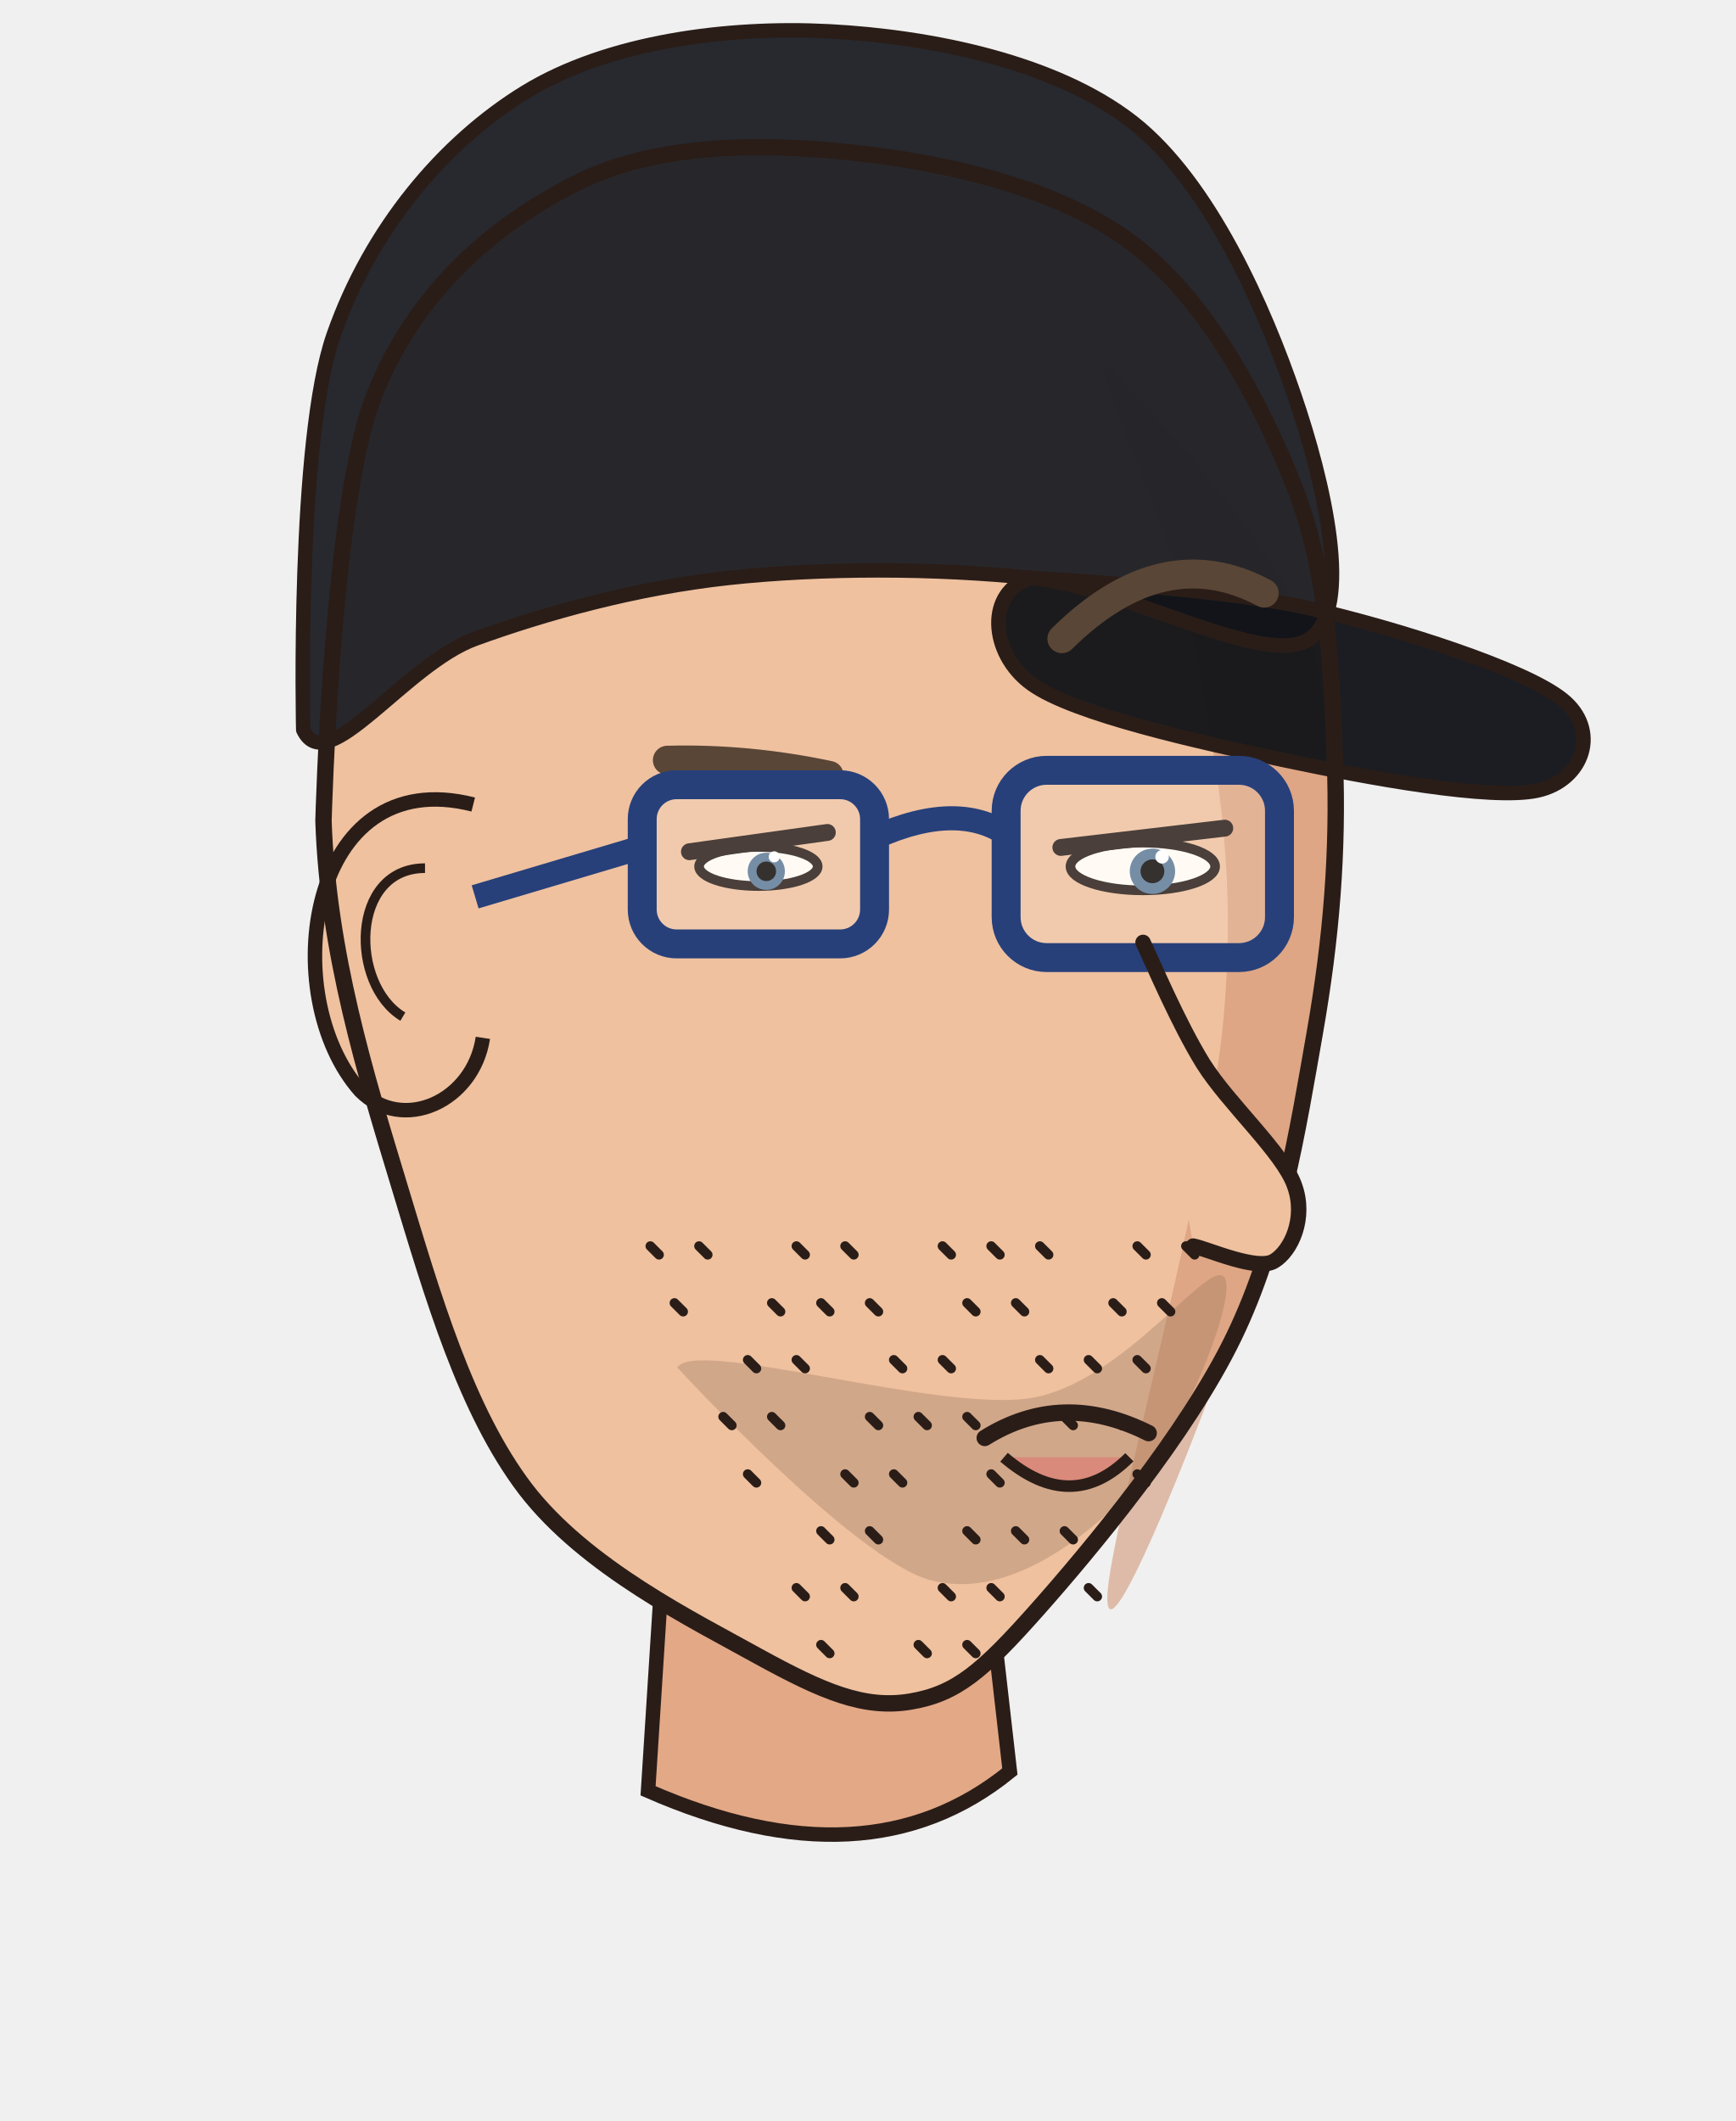
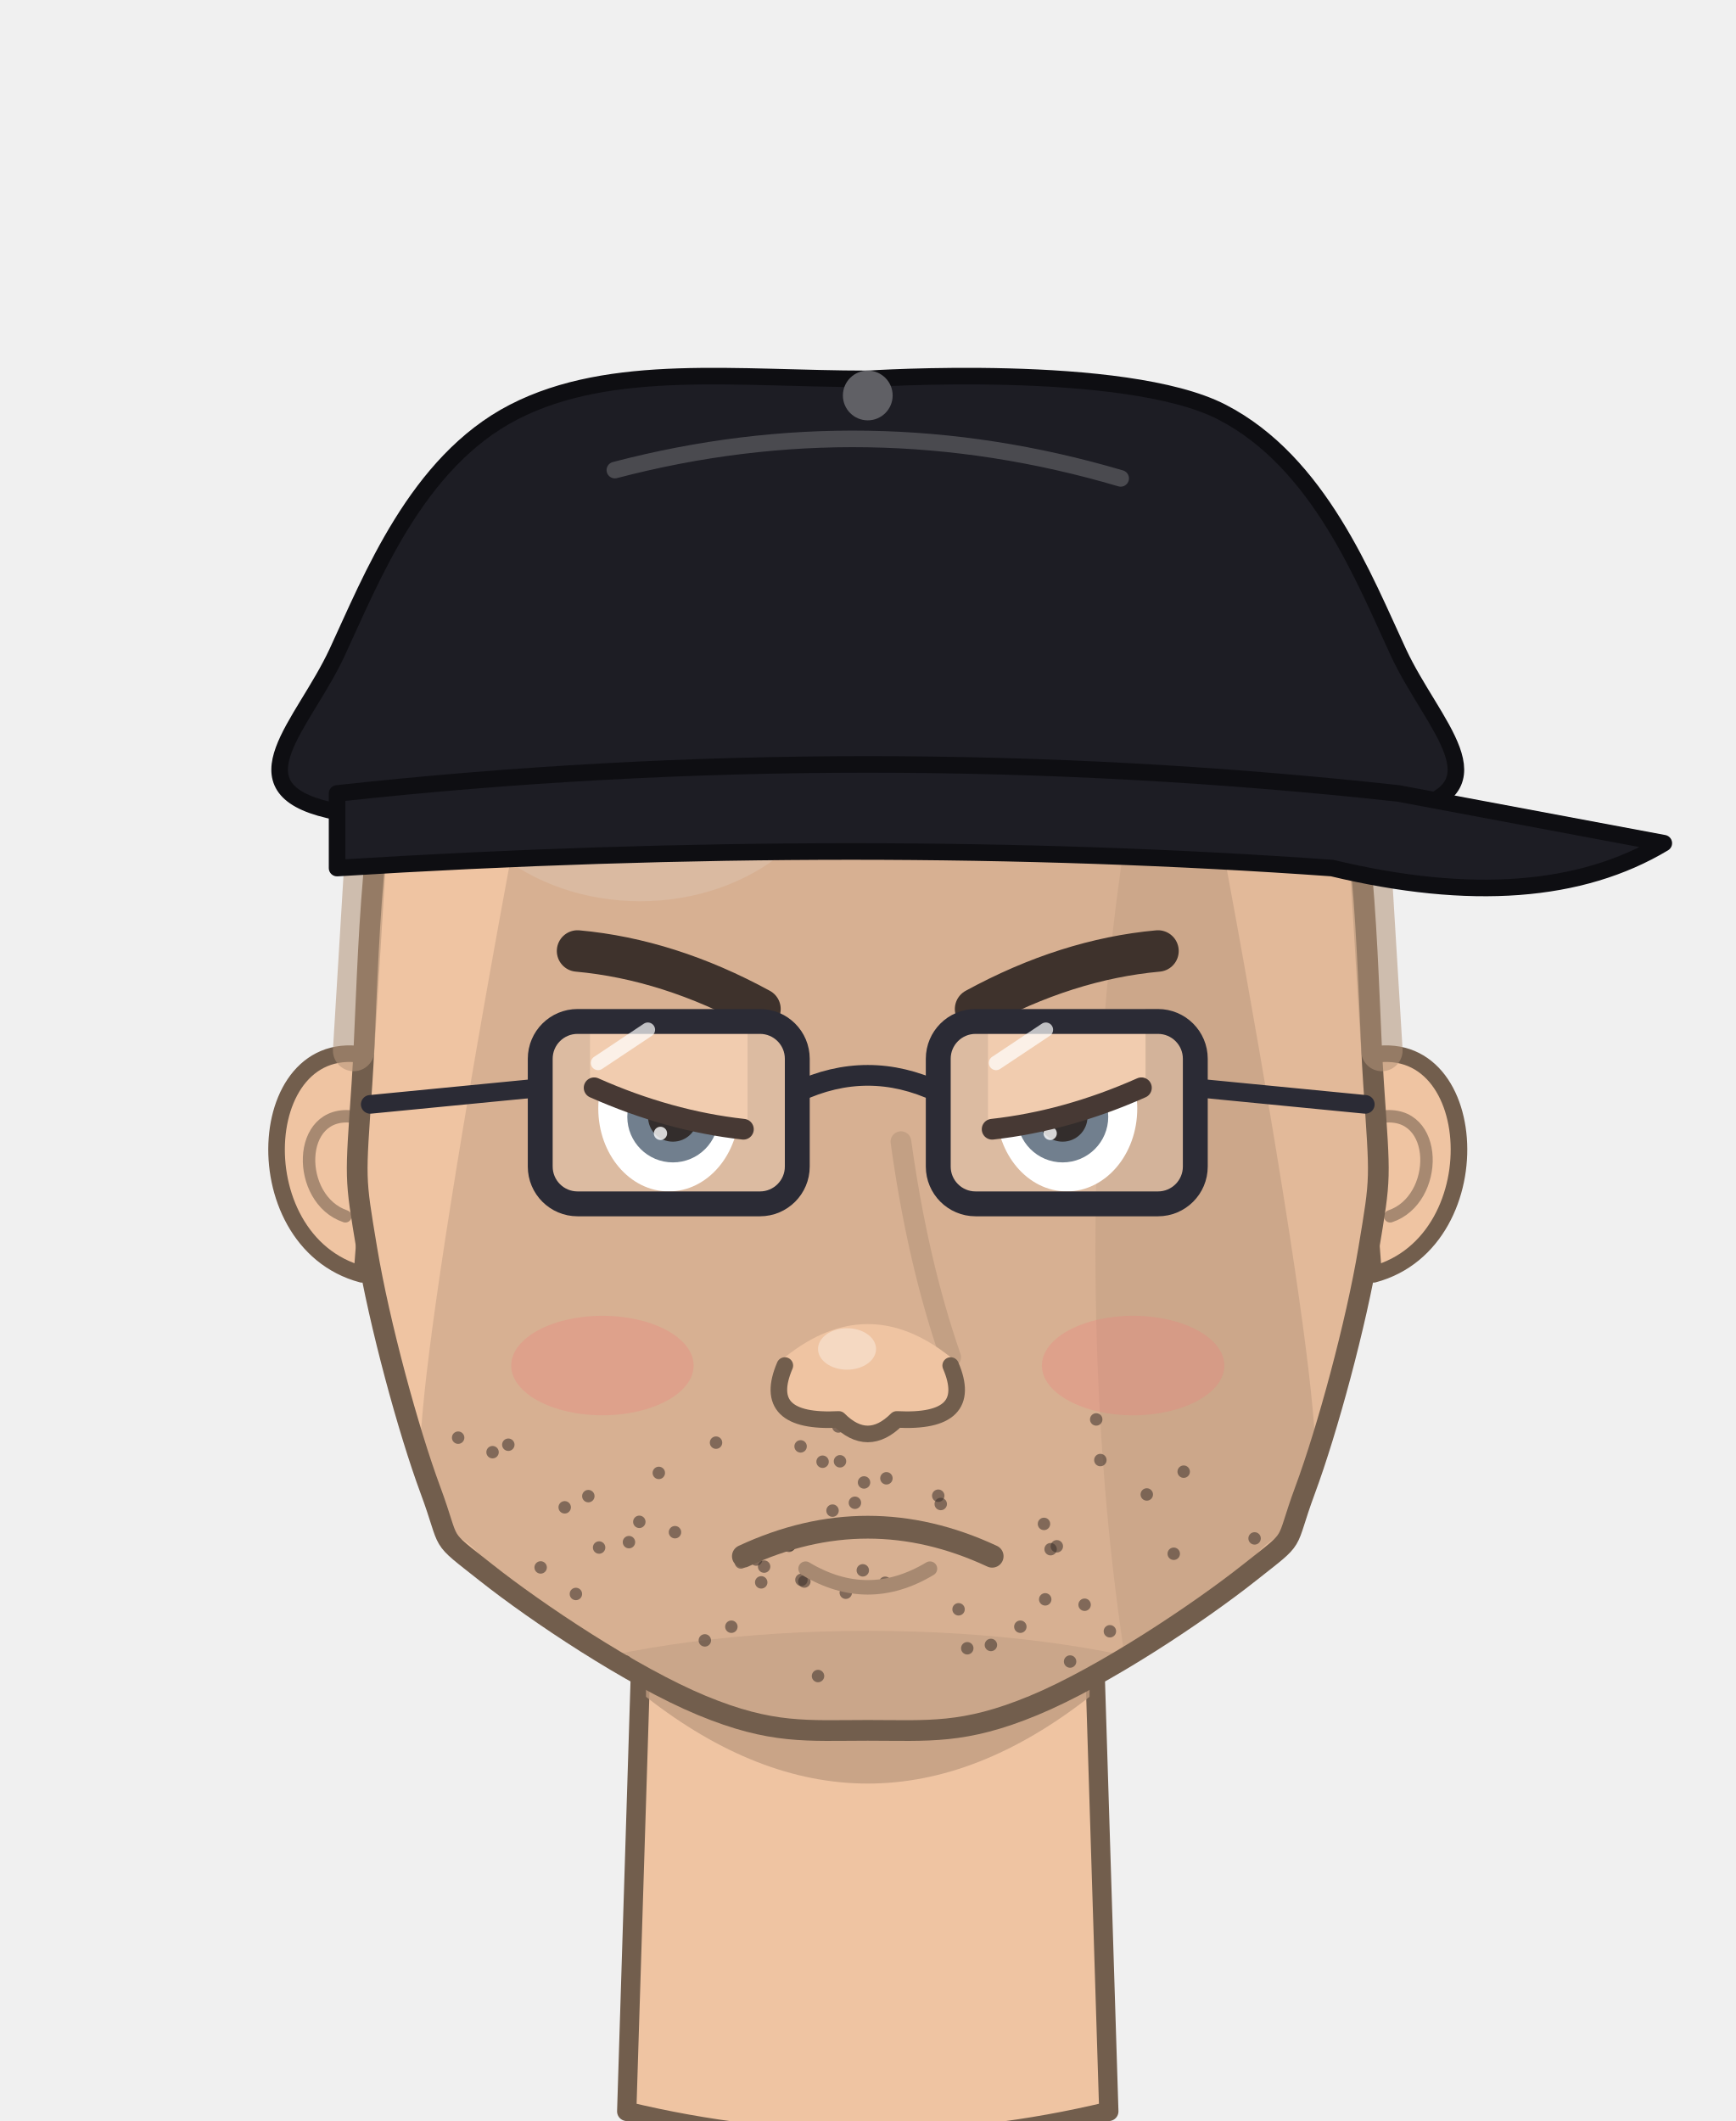
<svg xmlns="http://www.w3.org/2000/svg" viewBox="20 20 360 440" width="360" height="440">
-   <defs />
-   <path d="M 158.426,328.9 L 154.426,391.5 Q 200.0,411.5 229.476,387.5 L 223.476,334.9 Z" fill="#e3a886" stroke="#2a1d18" stroke-width="3" />
-   <path d="M 87.1,190.3 C 87.1,190.3 88.8,124.1 97.6,102.1 C 106.3,80.0 122.9,66.4 139.5,58.0 C 156.2,49.6 178.0,49.6 197.2,51.7 C 216.5,53.8 239.7,59.0 255.0,70.6 C 270.2,82.1 281.5,103.2 288.5,121.0 C 295.5,138.8 296.2,158.8 296.9,177.7 C 297.6,196.6 296.2,214.5 292.7,234.4 C 289.2,254.3 285.6,277.4 275.9,297.4 C 266.3,317.3 246.2,341.5 235.0,354.1 C 223.8,366.7 218.4,371.4 208.8,373.0 C 199.2,374.6 190.6,370.9 177.3,363.6 C 164.0,356.2 141.5,345.2 129.0,328.9 C 116.6,312.6 109.8,289.0 102.8,265.9 C 95.8,242.8 88.0,217.6 87.1,190.3 Z" fill="#efc19f" opacity="1.0" />
-   <path d="M 249.7,95.8 C 249.7,95.8 284.2,129.9 291.7,152.5 C 299.2,175.1 298.3,205.0 294.8,231.2 C 291.3,257.5 278.2,290.1 270.7,310.0 C 263.2,329.9 249.2,364.1 249.7,350.9 C 250.2,337.8 270.9,264.3 273.8,231.2 C 276.8,198.2 271.6,175.1 267.5,152.5 C 263.5,129.9 245.7,95.8 249.7,95.8 Z" fill="#cf8f6d" opacity="0.55" />
-   <path d="M 82.9,171.4 C 82.9,171.4 81.5,111.5 89.2,89.5 C 96.9,67.5 111.9,49.6 129.0,39.1 C 146.2,28.6 171.0,25.4 192.0,26.5 C 213.0,27.6 238.9,32.8 255.0,45.4 C 271.0,58.0 282.4,84.2 288.5,102.1 C 294.6,119.9 300.8,146.2 291.7,152.5 C 282.6,158.8 254.1,142.0 234.0,139.9 C 213.9,137.8 190.3,137.8 171.0,139.9 C 151.8,142.0 133.2,147.2 118.6,152.5 C 103.9,157.8 87.8,181.9 82.9,171.4 Z" fill="#1d2026" opacity="0.95" />
-   <path d="M 234.0,139.9 C 234.0,139.9 273.3,142.0 291.7,146.2 C 310.0,150.4 336.3,158.8 344.1,165.1 C 352.0,171.4 348.5,181.9 338.9,184.0 C 329.3,186.1 303.9,181.4 286.4,177.7 C 268.9,174.0 242.7,168.2 234.0,161.9 C 225.2,155.6 224.4,142.5 234.0,139.9 Z" fill="#111318" opacity="0.95" />
-   <path d="M 160.5,303.7 C 160.5,303.7 197.2,343.6 213.0,347.8 C 228.7,352.0 244.8,339.4 255.0,328.9 C 265.1,318.4 277.3,287.9 273.8,284.8 C 270.3,281.6 252.9,306.8 234.0,310.0 C 215.1,313.2 164.0,297.4 160.5,303.7 Z" fill="#8a6a54" opacity="0.3" />
-   <path d="M 118.162,186.9 C 83.762,178.1 77.162,226.5 94.762,246.3 C 103.562,255.1 118.162,248.5 120.162,235.3" fill="#efc19f" stroke="#2a1d18" stroke-width="3" />
-   <path d="M 108.162,200.1 C 92.562,200.1 92.562,224.3 103.562,230.9" fill="none" stroke="#2a1d18" stroke-width="2" />
-   <path d="M 87.1,190.3 C 87.1,190.3 88.8,124.1 97.6,102.1 C 106.3,80.0 122.9,66.4 139.5,58.0 C 156.2,49.6 178.0,49.6 197.2,51.7 C 216.5,53.8 239.7,59.0 255.0,70.6 C 270.2,82.1 281.5,103.2 288.5,121.0 C 295.5,138.8 296.2,158.8 296.9,177.7 C 297.6,196.6 296.2,214.5 292.7,234.4 C 289.2,254.3 285.6,277.4 275.9,297.4 C 266.3,317.3 246.2,341.5 235.0,354.1 C 223.8,366.7 218.4,371.4 208.8,373.0 C 199.2,374.6 190.6,370.9 177.3,363.6 C 164.0,356.2 141.5,345.2 129.0,328.9 C 116.6,312.6 109.8,289.0 102.8,265.9 C 95.8,242.8 88.0,217.6 87.1,190.3 Z" fill="none" stroke="#2a1d18" stroke-width="3.4" stroke-linecap="round" stroke-linejoin="round" />
-   <path d="M 82.9,171.4 C 82.9,171.4 81.5,111.5 89.2,89.5 C 96.9,67.5 111.9,49.6 129.0,39.1 C 146.2,28.6 171.0,25.4 192.0,26.5 C 213.0,27.6 238.9,32.8 255.0,45.4 C 271.0,58.0 282.4,84.2 288.5,102.1 C 294.6,119.9 300.8,146.2 291.7,152.5 C 282.6,158.8 254.1,142.0 234.0,139.9 C 213.9,137.8 190.3,137.8 171.0,139.9 C 151.8,142.0 133.2,147.2 118.6,152.5 C 103.9,157.8 87.8,181.9 82.9,171.4 Z" fill="none" stroke="#2a1d18" stroke-width="3" stroke-linecap="round" stroke-linejoin="round" />
-   <path d="M 234.0,139.9 C 234.0,139.9 273.3,142.0 291.7,146.2 C 310.0,150.4 336.3,158.8 344.1,165.1 C 352.0,171.4 348.5,181.9 338.9,184.0 C 329.3,186.1 303.9,181.4 286.4,177.7 C 268.9,174.0 242.7,168.2 234.0,161.9 C 225.2,155.6 224.4,142.5 234.0,139.9 Z" fill="none" stroke="#2a1d18" stroke-width="3" stroke-linecap="round" stroke-linejoin="round" />
-   <path d="M 154.9,278.5 l 1.8,1.8" stroke="#2a1d18" stroke-width="2" stroke-linecap="round" />
-   <path d="M 165.0,278.5 l 1.8,1.8" stroke="#2a1d18" stroke-width="2" stroke-linecap="round" />
-   <path d="M 185.2,278.5 l 1.8,1.8" stroke="#2a1d18" stroke-width="2" stroke-linecap="round" />
-   <path d="M 195.3,278.5 l 1.8,1.8" stroke="#2a1d18" stroke-width="2" stroke-linecap="round" />
-   <path d="M 215.5,278.5 l 1.8,1.8" stroke="#2a1d18" stroke-width="2" stroke-linecap="round" />
-   <path d="M 225.6,278.5 l 1.8,1.8" stroke="#2a1d18" stroke-width="2" stroke-linecap="round" />
-   <path d="M 235.7,278.5 l 1.8,1.8" stroke="#2a1d18" stroke-width="2" stroke-linecap="round" />
-   <path d="M 255.9,278.5 l 1.8,1.8" stroke="#2a1d18" stroke-width="2" stroke-linecap="round" />
-   <path d="M 266.0,278.5 l 1.8,1.8" stroke="#2a1d18" stroke-width="2" stroke-linecap="round" />
-   <path d="M 159.9,290.3 l 1.8,1.8" stroke="#2a1d18" stroke-width="2" stroke-linecap="round" />
-   <path d="M 180.1,290.3 l 1.8,1.8" stroke="#2a1d18" stroke-width="2" stroke-linecap="round" />
-   <path d="M 190.3,290.3 l 1.8,1.8" stroke="#2a1d18" stroke-width="2" stroke-linecap="round" />
-   <path d="M 200.4,290.3 l 1.8,1.8" stroke="#2a1d18" stroke-width="2" stroke-linecap="round" />
-   <path d="M 220.6,290.3 l 1.8,1.8" stroke="#2a1d18" stroke-width="2" stroke-linecap="round" />
-   <path d="M 230.7,290.3 l 1.8,1.8" stroke="#2a1d18" stroke-width="2" stroke-linecap="round" />
-   <path d="M 250.9,290.3 l 1.8,1.8" stroke="#2a1d18" stroke-width="2" stroke-linecap="round" />
-   <path d="M 261.0,290.3 l 1.8,1.8" stroke="#2a1d18" stroke-width="2" stroke-linecap="round" />
-   <path d="M 175.1,302.1 l 1.8,1.8" stroke="#2a1d18" stroke-width="2" stroke-linecap="round" />
-   <path d="M 185.2,302.1 l 1.8,1.8" stroke="#2a1d18" stroke-width="2" stroke-linecap="round" />
-   <path d="M 205.4,302.1 l 1.8,1.8" stroke="#2a1d18" stroke-width="2" stroke-linecap="round" />
-   <path d="M 215.5,302.1 l 1.8,1.8" stroke="#2a1d18" stroke-width="2" stroke-linecap="round" />
-   <path d="M 235.7,302.1 l 1.8,1.8" stroke="#2a1d18" stroke-width="2" stroke-linecap="round" />
-   <path d="M 245.8,302.1 l 1.8,1.8" stroke="#2a1d18" stroke-width="2" stroke-linecap="round" />
-   <path d="M 255.9,302.1 l 1.8,1.8" stroke="#2a1d18" stroke-width="2" stroke-linecap="round" />
-   <path d="M 170.0,313.9 l 1.8,1.8" stroke="#2a1d18" stroke-width="2" stroke-linecap="round" />
-   <path d="M 180.1,313.9 l 1.8,1.8" stroke="#2a1d18" stroke-width="2" stroke-linecap="round" />
-   <path d="M 200.4,313.9 l 1.8,1.8" stroke="#2a1d18" stroke-width="2" stroke-linecap="round" />
-   <path d="M 210.5,313.9 l 1.8,1.8" stroke="#2a1d18" stroke-width="2" stroke-linecap="round" />
-   <path d="M 220.6,313.9 l 1.8,1.8" stroke="#2a1d18" stroke-width="2" stroke-linecap="round" />
-   <path d="M 240.8,313.9 l 1.8,1.8" stroke="#2a1d18" stroke-width="2" stroke-linecap="round" />
-   <path d="M 250.9,313.9 l 1.8,1.8" stroke="#2a1d18" stroke-width="2" stroke-linecap="round" />
-   <path d="M 175.1,325.8 l 1.8,1.8" stroke="#2a1d18" stroke-width="2" stroke-linecap="round" />
-   <path d="M 195.3,325.8 l 1.8,1.8" stroke="#2a1d18" stroke-width="2" stroke-linecap="round" />
-   <path d="M 205.4,325.8 l 1.8,1.8" stroke="#2a1d18" stroke-width="2" stroke-linecap="round" />
-   <path d="M 225.6,325.8 l 1.8,1.8" stroke="#2a1d18" stroke-width="2" stroke-linecap="round" />
-   <path d="M 235.7,325.8 l 1.8,1.8" stroke="#2a1d18" stroke-width="2" stroke-linecap="round" />
-   <path d="M 255.9,325.8 l 1.8,1.8" stroke="#2a1d18" stroke-width="2" stroke-linecap="round" />
-   <path d="M 190.3,337.6 l 1.8,1.8" stroke="#2a1d18" stroke-width="2" stroke-linecap="round" />
-   <path d="M 200.4,337.6 l 1.8,1.8" stroke="#2a1d18" stroke-width="2" stroke-linecap="round" />
-   <path d="M 220.6,337.6 l 1.8,1.8" stroke="#2a1d18" stroke-width="2" stroke-linecap="round" />
-   <path d="M 230.7,337.6 l 1.8,1.8" stroke="#2a1d18" stroke-width="2" stroke-linecap="round" />
-   <path d="M 240.8,337.6 l 1.8,1.8" stroke="#2a1d18" stroke-width="2" stroke-linecap="round" />
-   <path d="M 185.2,349.4 l 1.8,1.8" stroke="#2a1d18" stroke-width="2" stroke-linecap="round" />
-   <path d="M 195.3,349.4 l 1.8,1.8" stroke="#2a1d18" stroke-width="2" stroke-linecap="round" />
-   <path d="M 215.5,349.4 l 1.8,1.8" stroke="#2a1d18" stroke-width="2" stroke-linecap="round" />
-   <path d="M 225.6,349.4 l 1.8,1.8" stroke="#2a1d18" stroke-width="2" stroke-linecap="round" />
-   <path d="M 245.8,349.4 l 1.8,1.8" stroke="#2a1d18" stroke-width="2" stroke-linecap="round" />
-   <path d="M 190.3,361.2 l 1.8,1.8" stroke="#2a1d18" stroke-width="2" stroke-linecap="round" />
-   <path d="M 210.5,361.2 l 1.8,1.8" stroke="#2a1d18" stroke-width="2" stroke-linecap="round" />
-   <path d="M 220.6,361.2 l 1.8,1.8" stroke="#2a1d18" stroke-width="2" stroke-linecap="round" />
-   <path d="M 158.426,177.7 Q 175.213,177.275 192.0,180.85" fill="none" stroke="#5a4636" stroke-width="6" stroke-linecap="round" />
-   <path d="M 240.263,152.5 Q 261.247,131.775 282.231,143.05" fill="none" stroke="#5a4636" stroke-width="6" stroke-linecap="round" />
-   <ellipse cx="177.311" cy="199.75" rx="12.3" ry="4.059" fill="#fffaf2" stroke="#2a1d18" stroke-width="2" />
-   <circle cx="178.951" cy="200.75" r="3.856" fill="#5d7a96" />
-   <circle cx="178.951" cy="200.75" r="2.03" fill="#120d0b" />
-   <circle cx="180.591" cy="197.75" r="1.148" fill="#fff" />
-   <path d="M 163.011,196.691 L 191.611,192.691" stroke="#2a1d18" stroke-width="3.5" stroke-linecap="round" />
-   <ellipse cx="257.05" cy="199.75" rx="15.0" ry="4.95" fill="#fffaf2" stroke="#2a1d18" stroke-width="2" />
-   <circle cx="259.05" cy="200.75" r="4.702" fill="#5d7a96" />
-   <circle cx="259.05" cy="200.75" r="2.475" fill="#120d0b" />
-   <circle cx="261.05" cy="197.75" r="1.4" fill="#fff" />
-   <path d="M 240.05,195.8 L 274.05,191.8" stroke="#2a1d18" stroke-width="3.5" stroke-linecap="round" />
-   <rect x="153.214" y="182.792" width="48.195" height="33.023" rx="7.14" fill="#ffffff" fill-opacity="0.15" stroke="#27407a" stroke-width="6" />
-   <rect x="228.7" y="179.8" width="56.7" height="38.85" rx="8.4" fill="#ffffff" fill-opacity="0.15" stroke="#27407a" stroke-width="6" />
-   <path d="M 201.461,193.75 Q 219.181,185.75 229.75,193.75" fill="none" stroke="#27407a" stroke-width="5" />
-   <path d="M 153.161,195.75 L 118.556,206.05" stroke="#27407a" stroke-width="5" />
-   <path d="M 257.1,215.5 C 259.1,219.7 264.4,232.3 269.6,240.7 C 274.9,249.1 286.1,259.1 288.5,265.9 C 291.0,272.7 287.8,279.5 284.3,281.6 C 280.8,283.8 270.3,279.0 267.5,278.5" fill="#efc19f" stroke="#2a1d18" stroke-width="3.2" stroke-linecap="round" stroke-linejoin="round" />
-   <path d="M 224.263,318.3 Q 240.263,308.3 258.263,317.3" fill="none" stroke="#2a1d18" stroke-width="3.4" stroke-linecap="round" />
-   <path d="M 228.263,322.3 Q 242.263,334.3 254.263,322.3" fill="#d98a7a" stroke="#2a1d18" stroke-width="2.4" />
+   <path d="M 154.0,330 L 150.0,458 Q 200.0,470 250.0,458 L 246.0,330 Z" fill="#efc4a2" stroke="#725e4d" stroke-width="4" stroke-linecap="round" stroke-linejoin="round" />
+   <path d="M 154.0,372 Q 200.0,408 246.0,372 L 246.0,340 L 154.0,340 Z" fill="#bf9c81" opacity="0.8" />
+   <g transform="translate(0 26) translate(200 236) scale(0.86) translate(-200 -236)">
+     <path d="M 82.0,210 C 52.0,200 48.0,254 78.0,262 Z" fill="#efc4a2" stroke="#725e4d" stroke-width="4" stroke-linecap="round" stroke-linejoin="round" />
+     <path d="M 76.0,224 C 62.0,222 62.0,244 74.0,248" fill="none" stroke="#a78971" stroke-width="3" stroke-linecap="round" stroke-linejoin="round" />
+     <path d="M 318.0,210 C 348.0,200 352.0,254 322.0,262 Z" fill="#efc4a2" stroke="#725e4d" stroke-width="4" stroke-linecap="round" stroke-linejoin="round" />
+     <path d="M 324.0,224 C 338.0,222 338.0,244 326.0,248" fill="none" stroke="#a78971" stroke-width="3" stroke-linecap="round" stroke-linejoin="round" />
+     <clipPath id="f-babar">
+       <path d="M 200.0,72.0 C 200.0,72.0 255.1,71.9 275.6,82.0 C 296.2,92.1 303.7,102.4 312.2,127.0 C 320.7,151.6 320.4,192.3 322.0,216.0 C 323.6,239.7 323.8,238.0 320.8,256.0 C 317.8,274.0 310.8,299.7 305.5,314.0 C 300.2,328.3 304.0,324.5 292.0,334.0 C 280.0,343.5 256.9,359.0 240.0,366.0 C 223.1,373.0 214.7,372.0 200.0,372.0 C 185.3,372.0 176.9,373.0 160.0,366.0 C 143.1,359.0 120.0,343.5 108.0,334.0 C 96.0,324.5 99.8,328.3 94.5,314.0 C 89.2,299.7 82.2,274.0 79.2,256.0 C 76.2,238.0 76.4,239.7 78.0,216.0 C 79.6,192.3 79.3,151.6 87.8,127.0 C 96.3,102.4 103.8,92.1 124.4,82.0 C 144.9,71.9 172.3,72.0 200.0,72.0 Z" />
+     </clipPath>
+     <path d="M 200.0,72.0 C 200.0,72.0 255.1,71.9 275.6,82.0 C 296.2,92.1 303.7,102.4 312.2,127.0 C 320.7,151.6 320.4,192.3 322.0,216.0 C 323.6,239.7 323.8,238.0 320.8,256.0 C 317.8,274.0 310.8,299.7 305.5,314.0 C 300.2,328.3 304.0,324.5 292.0,334.0 C 280.0,343.5 256.9,359.0 240.0,366.0 C 223.1,373.0 214.7,372.0 200.0,372.0 C 185.3,372.0 176.9,373.0 160.0,366.0 C 143.1,359.0 120.0,343.5 108.0,334.0 C 96.0,324.5 99.8,328.3 94.5,314.0 C 89.2,299.7 82.2,274.0 79.2,256.0 C 76.2,238.0 76.4,239.7 78.0,216.0 C 79.6,192.3 79.3,151.6 87.8,127.0 C 96.3,102.4 103.8,92.1 124.4,82.0 C 144.9,71.9 172.3,72.0 200.0,72.0 Z" fill="#efc4a2" />
+     <g clip-path="url(#f-babar)">
+       <ellipse cx="315.9" cy="256" rx="61.0" ry="210.0" fill="#cda88b" opacity="0.38" />
+       <ellipse cx="200.0" cy="382" rx="109.8" ry="34" fill="#cda88b" opacity="0.45" />
+       <ellipse cx="145.1" cy="132" rx="48.8" ry="40" fill="#ffffff" opacity="0.18" />
+       <path d="M 200.0,-26.0 C 200.0,-26.0 224.8,-79.0 244.0,-24.0 C 263.2,31.0 296.1,208.7 304.9,274.0 C 313.7,339.3 302.8,314.8 292.0,332.0 C 281.2,349.2 262.9,360.3 246.0,368.0 C 229.1,375.7 216.9,374.0 200.0,374.0 C 183.1,374.0 170.9,375.7 154.0,368.0 C 137.1,360.3 118.8,349.2 108.0,332.0 C 97.2,314.8 86.3,339.3 95.1,274.0 C 103.9,208.7 136.8,31.0 156.0,-24.0 C 175.2,-79.0 183.9,-26.0 200.0,-26.0 Z" fill="#4a3c34" opacity="0.144" />
+       <circle cx="106.9" cy="346.7" r="1.5" fill="#3b3029" opacity="0.55" />
+       <circle cx="184.0" cy="335.7" r="1.5" fill="#3b3029" opacity="0.55" />
+       <circle cx="132.0" cy="356.0" r="1.5" fill="#3b3029" opacity="0.55" />
+       <circle cx="175.0" cy="332.5" r="1.5" fill="#3b3029" opacity="0.55" />
+       <circle cx="181.0" cy="327.5" r="1.5" fill="#3b3029" opacity="0.55" />
+       <circle cx="113.3" cy="303.1" r="1.5" fill="#3b3029" opacity="0.55" />
+       <circle cx="149.6" cy="309.9" r="1.5" fill="#3b3029" opacity="0.55" />
+       <circle cx="217.8" cy="325.7" r="1.5" fill="#3b3029" opacity="0.55" />
+       <circle cx="191.5" cy="319.0" r="1.5" fill="#3b3029" opacity="0.55" />
+       <circle cx="181.2" cy="327.3" r="1.5" fill="#3b3029" opacity="0.55" />
+       <circle cx="193.3" cy="307.1" r="1.5" fill="#3b3029" opacity="0.55" />
+       <circle cx="160.7" cy="350.3" r="1.5" fill="#3b3029" opacity="0.55" />
+       <circle cx="192.9" cy="298.7" r="1.5" fill="#3b3029" opacity="0.55" />
+       <circle cx="198.8" cy="333.4" r="1.5" fill="#3b3029" opacity="0.55" />
+       <circle cx="199.1" cy="312.2" r="1.5" fill="#3b3029" opacity="0.55" />
+       <circle cx="184.7" cy="336.1" r="1.5" fill="#3b3029" opacity="0.55" />
+       <circle cx="289.4" cy="339.6" r="1.5" fill="#3b3029" opacity="0.55" />
+       <circle cx="252.3" cy="341.7" r="1.5" fill="#3b3029" opacity="0.55" />
+       <circle cx="142.4" cy="326.6" r="1.5" fill="#3b3029" opacity="0.55" />
+       <circle cx="167.1" cy="347.0" r="1.5" fill="#3b3029" opacity="0.55" />
+       <circle cx="135.2" cy="327.9" r="1.5" fill="#3b3029" opacity="0.55" />
+       <circle cx="174.3" cy="336.3" r="1.5" fill="#3b3029" opacity="0.55" />
+       <circle cx="123.4" cy="352.5" r="1.5" fill="#3b3029" opacity="0.55" />
+       <circle cx="183.8" cy="303.5" r="1.5" fill="#3b3029" opacity="0.55" />
+       <circle cx="204.2" cy="336.4" r="1.5" fill="#3b3029" opacity="0.55" />
+       <circle cx="188.0" cy="358.9" r="1.5" fill="#3b3029" opacity="0.55" />
+       <circle cx="194.7" cy="338.8" r="1.5" fill="#3b3029" opacity="0.55" />
+       <circle cx="144.9" cy="321.7" r="1.5" fill="#3b3029" opacity="0.55" />
+       <circle cx="276.2" cy="309.6" r="1.5" fill="#3b3029" opacity="0.55" />
+       <circle cx="126.9" cy="318.2" r="1.5" fill="#3b3029" opacity="0.55" />
+       <circle cx="204.5" cy="311.2" r="1.5" fill="#3b3029" opacity="0.55" />
+       <circle cx="242.8" cy="340.4" r="1.5" fill="#3b3029" opacity="0.55" />
+       <circle cx="141.6" cy="355.4" r="1.5" fill="#3b3029" opacity="0.55" />
+       <circle cx="104.2" cy="333.6" r="1.5" fill="#3b3029" opacity="0.55" />
+       <circle cx="268.7" cy="354.3" r="1.5" fill="#3b3029" opacity="0.55" />
+       <circle cx="153.5" cy="324.2" r="1.5" fill="#3b3029" opacity="0.55" />
+       <circle cx="242.5" cy="322.2" r="1.5" fill="#3b3029" opacity="0.55" />
+       <circle cx="196.9" cy="317.1" r="1.5" fill="#3b3029" opacity="0.55" />
+       <circle cx="248.8" cy="355.4" r="1.5" fill="#3b3029" opacity="0.55" />
+       <circle cx="101.2" cy="301.4" r="1.5" fill="#3b3029" opacity="0.55" />
+       <circle cx="229.7" cy="351.4" r="1.5" fill="#3b3029" opacity="0.55" />
+       <circle cx="293.3" cy="325.7" r="1.5" fill="#3b3029" opacity="0.55" />
+       <circle cx="256.1" cy="306.8" r="1.5" fill="#3b3029" opacity="0.55" />
+       <circle cx="221.9" cy="342.8" r="1.5" fill="#3b3029" opacity="0.55" />
+       <circle cx="121.9" cy="357.9" r="1.5" fill="#3b3029" opacity="0.55" />
+       <circle cx="290.2" cy="336.5" r="1.5" fill="#3b3029" opacity="0.55" />
+       <circle cx="236.8" cy="347.0" r="1.5" fill="#3b3029" opacity="0.55" />
+       <circle cx="121.1" cy="332.7" r="1.5" fill="#3b3029" opacity="0.55" />
+       <circle cx="258.4" cy="348.1" r="1.5" fill="#3b3029" opacity="0.55" />
+       <circle cx="255.1" cy="297.0" r="1.5" fill="#3b3029" opacity="0.55" />
+       <circle cx="132.6" cy="315.5" r="1.5" fill="#3b3029" opacity="0.55" />
+       <circle cx="129.6" cy="339.1" r="1.5" fill="#3b3029" opacity="0.55" />
+       <circle cx="173.1" cy="330.8" r="1.5" fill="#3b3029" opacity="0.55" />
+       <circle cx="217.6" cy="317.4" r="1.5" fill="#3b3029" opacity="0.55" />
+       <circle cx="189.1" cy="307.2" r="1.5" fill="#3b3029" opacity="0.55" />
+       <circle cx="120.3" cy="359.5" r="1.5" fill="#3b3029" opacity="0.55" />
+       <circle cx="267.3" cy="315.1" r="1.5" fill="#3b3029" opacity="0.55" />
+       <circle cx="104.5" cy="341.2" r="1.5" fill="#3b3029" opacity="0.55" />
+       <circle cx="163.4" cy="302.6" r="1.5" fill="#3b3029" opacity="0.55" />
+       <circle cx="224.0" cy="352.2" r="1.5" fill="#3b3029" opacity="0.55" />
+       <circle cx="217.0" cy="315.4" r="1.5" fill="#3b3029" opacity="0.55" />
+       <circle cx="169.4" cy="331.5" r="1.5" fill="#3b3029" opacity="0.55" />
+       <circle cx="244.1" cy="328.3" r="1.5" fill="#3b3029" opacity="0.55" />
+       <circle cx="109.5" cy="304.9" r="1.5" fill="#3b3029" opacity="0.55" />
+       <circle cx="245.6" cy="327.6" r="1.5" fill="#3b3029" opacity="0.55" />
+       <circle cx="273.8" cy="329.4" r="1.5" fill="#3b3029" opacity="0.55" />
+     </g>
+     <path d="M 200.0,72.0 C 200.0,72.0 255.1,71.9 275.6,82.0 C 296.2,92.1 303.7,102.4 312.2,127.0 C 320.7,151.6 320.4,192.3 322.0,216.0 C 323.6,239.7 323.8,238.0 320.8,256.0 C 317.8,274.0 310.8,299.7 305.5,314.0 C 300.2,328.3 304.0,324.5 292.0,334.0 C 280.0,343.5 256.9,359.0 240.0,366.0 C 223.1,373.0 214.7,372.0 200.0,372.0 C 185.3,372.0 176.9,373.0 160.0,366.0 C 143.1,359.0 120.0,343.5 108.0,334.0 C 96.0,324.5 99.8,328.3 94.5,314.0 C 89.2,299.7 82.2,274.0 79.2,256.0 C 76.2,238.0 76.4,239.7 78.0,216.0 C 79.6,192.3 79.3,151.6 87.8,127.0 C 96.3,102.4 103.8,92.1 124.4,82.0 C 144.9,71.9 172.3,72.0 200.0,72.0 Z" fill="none" stroke="#725e4d" stroke-width="5" stroke-linecap="round" stroke-linejoin="round" />
+     <ellipse cx="136.0" cy="284" rx="22" ry="12" fill="#f07a7a" opacity="0.28" />
+     <ellipse cx="264.0" cy="284" rx="22" ry="12" fill="#f07a7a" opacity="0.28" />
+     <ellipse cx="152.0" cy="222" rx="17.0" ry="20.0" fill="#ffffff" />
+     <circle cx="153.0" cy="224" r="11.0" fill="#5a6b7c" />
+     <circle cx="153.0" cy="224" r="6.0" fill="#120c0a" />
+     <circle cx="157.0" cy="219.0" r="3.6" fill="#ffffff" />
+     <circle cx="150.0" cy="228.0" r="1.6" fill="#ffffff" opacity="0.8" />
+     <path d="M 133.0,198.0 L 171.0,198.0 L 171.0,227.0 Q 152.0,225.0 133.0,217.0 Z" fill="#efc4a2" />
+     <path d="M 134.0,217.0 Q 152.0,225.0 170.0,227.0" fill="none" stroke="#2a1a14" stroke-width="5" stroke-linecap="round" stroke-linejoin="round" />
+     <ellipse cx="248.0" cy="222" rx="17.0" ry="20.0" fill="#ffffff" />
+     <circle cx="247.0" cy="224" r="11.0" fill="#5a6b7c" />
+     <circle cx="247.0" cy="224" r="6.0" fill="#120c0a" />
+     <circle cx="251.0" cy="219.0" r="3.6" fill="#ffffff" />
+     <circle cx="244.0" cy="228.0" r="1.6" fill="#ffffff" opacity="0.8" />
+     <path d="M 229.0,198.0 L 267.0,198.0 L 267.0,217.0 Q 248.0,225.0 229.0,227.0 Z" fill="#efc4a2" />
+     <path d="M 230.0,227.0 Q 248.0,225.0 266.0,217.0" fill="none" stroke="#2a1a14" stroke-width="5" stroke-linecap="round" stroke-linejoin="round" />
+     <path d="M 174.0,198.0 Q 152.0,186.0 130.0,184.0" fill="none" stroke="#3e322c" stroke-width="10" stroke-linecap="round" stroke-linejoin="round" />
+     <path d="M 226.0,198.0 Q 248.0,186.0 270.0,184.0" fill="none" stroke="#3e322c" stroke-width="10" stroke-linecap="round" stroke-linejoin="round" />
+     <path d="M 208.0,230 Q 212.0,259.0 220.0,282" fill="none" stroke="#c3a084" stroke-width="5" stroke-linecap="round" stroke-linejoin="round" />
+     <path d="M 180.0,282 Q 200.0,266 220.0,282 Q 226.0,298 207.0,297 Q 200.0,304 193.0,297 Q 174.0,298 180.0,282 Z" fill="#efc4a2" />
+     <path d="M 180.0,284 Q 174.0,298 193.0,297 Q 200.0,304 207.0,297 Q 226.0,298 220.0,284" fill="none" stroke="#725e4d" stroke-width="4" stroke-linecap="round" stroke-linejoin="round" />
+     <ellipse cx="195.0" cy="280" rx="7.0" ry="5" fill="#ffffff" opacity="0.35" />
+     <path d="M 170.0,330 Q 200.0,316 230.0,330" fill="none" stroke="#725e4d" stroke-width="5.5" stroke-linecap="round" stroke-linejoin="round" />
+     <path d="M 185.0,333 Q 200.0,342 215.0,333" fill="none" stroke="#a78971" stroke-width="3.5" stroke-linecap="round" stroke-linejoin="round" />
+     <path d="M 80.0,142 L 76.0,208" fill="none" stroke="#b39379" stroke-width="10" stroke-linecap="round" stroke-linejoin="round" opacity="0.55" />
+     <path d="M 320.0,142 L 324.0,208" fill="none" stroke="#b39379" stroke-width="10" stroke-linecap="round" stroke-linejoin="round" opacity="0.55" />
+     <path d="M 200.0,46.0 C 200.0,46.0 261.9,41.9 285.4,54.0 C 308.9,66.1 319.8,94.4 328.0,112.0 C 336.2,129.6 353.5,144.5 330.0,150.0 C 306.5,155.5 247.7,142.0 200.0,142.0 C 152.3,142.0 93.5,155.5 70.0,150.0 C 46.5,144.5 63.8,129.6 72.0,112.0 C 80.2,94.4 91.1,66.1 114.6,54.0 C 138.1,41.9 168.7,46.0 200.0,46.0 Z" fill="#1d1d24" stroke="#0e0e12" stroke-width="4" stroke-linecap="round" stroke-linejoin="round" />
+     <path d="M 72.0,146 Q 200.0,132 328.0,146 L 392.0,158 Q 362.0,176 312.0,164 Q 200.0,156 72.0,164 Z" fill="#1d1d24" stroke="#0e0e12" stroke-width="4" stroke-linecap="round" stroke-linejoin="round" />
+     <circle cx="200.0" cy="50" r="6" fill="#606065" />
+     <path d="M 139.0,68 Q 200.0,52 261.0,70" fill="none" stroke="#55555a" stroke-width="4" stroke-linecap="round" stroke-linejoin="round" opacity="0.8" />
+     <rect x="121.0" y="201" width="62" height="44" rx="9" fill="#ffffff" fill-opacity="0.14" stroke="#2b2b35" stroke-width="6" />
+     <path d="M 134.95,211 l 12,-8" fill="none" stroke="#ffffff" stroke-width="3.5" stroke-linecap="round" stroke-linejoin="round" opacity="0.7" />
+     <path d="M 121.0,217 L 80.0,221" fill="none" stroke="#2b2b35" stroke-width="4.5" stroke-linecap="round" stroke-linejoin="round" />
+     <rect x="217.0" y="201" width="62" height="44" rx="9" fill="#ffffff" fill-opacity="0.14" stroke="#2b2b35" stroke-width="6" />
+     <path d="M 230.95,211 l 12,-8" fill="none" stroke="#ffffff" stroke-width="3.5" stroke-linecap="round" stroke-linejoin="round" opacity="0.7" />
+     <path d="M 279.0,217 L 320.0,221" fill="none" stroke="#2b2b35" stroke-width="4.5" stroke-linecap="round" stroke-linejoin="round" />
+     <path d="M 183.0,218 Q 200.0,210 217.0,218" fill="none" stroke="#2b2b35" stroke-width="5" stroke-linecap="round" stroke-linejoin="round" />
+   </g>
</svg>
